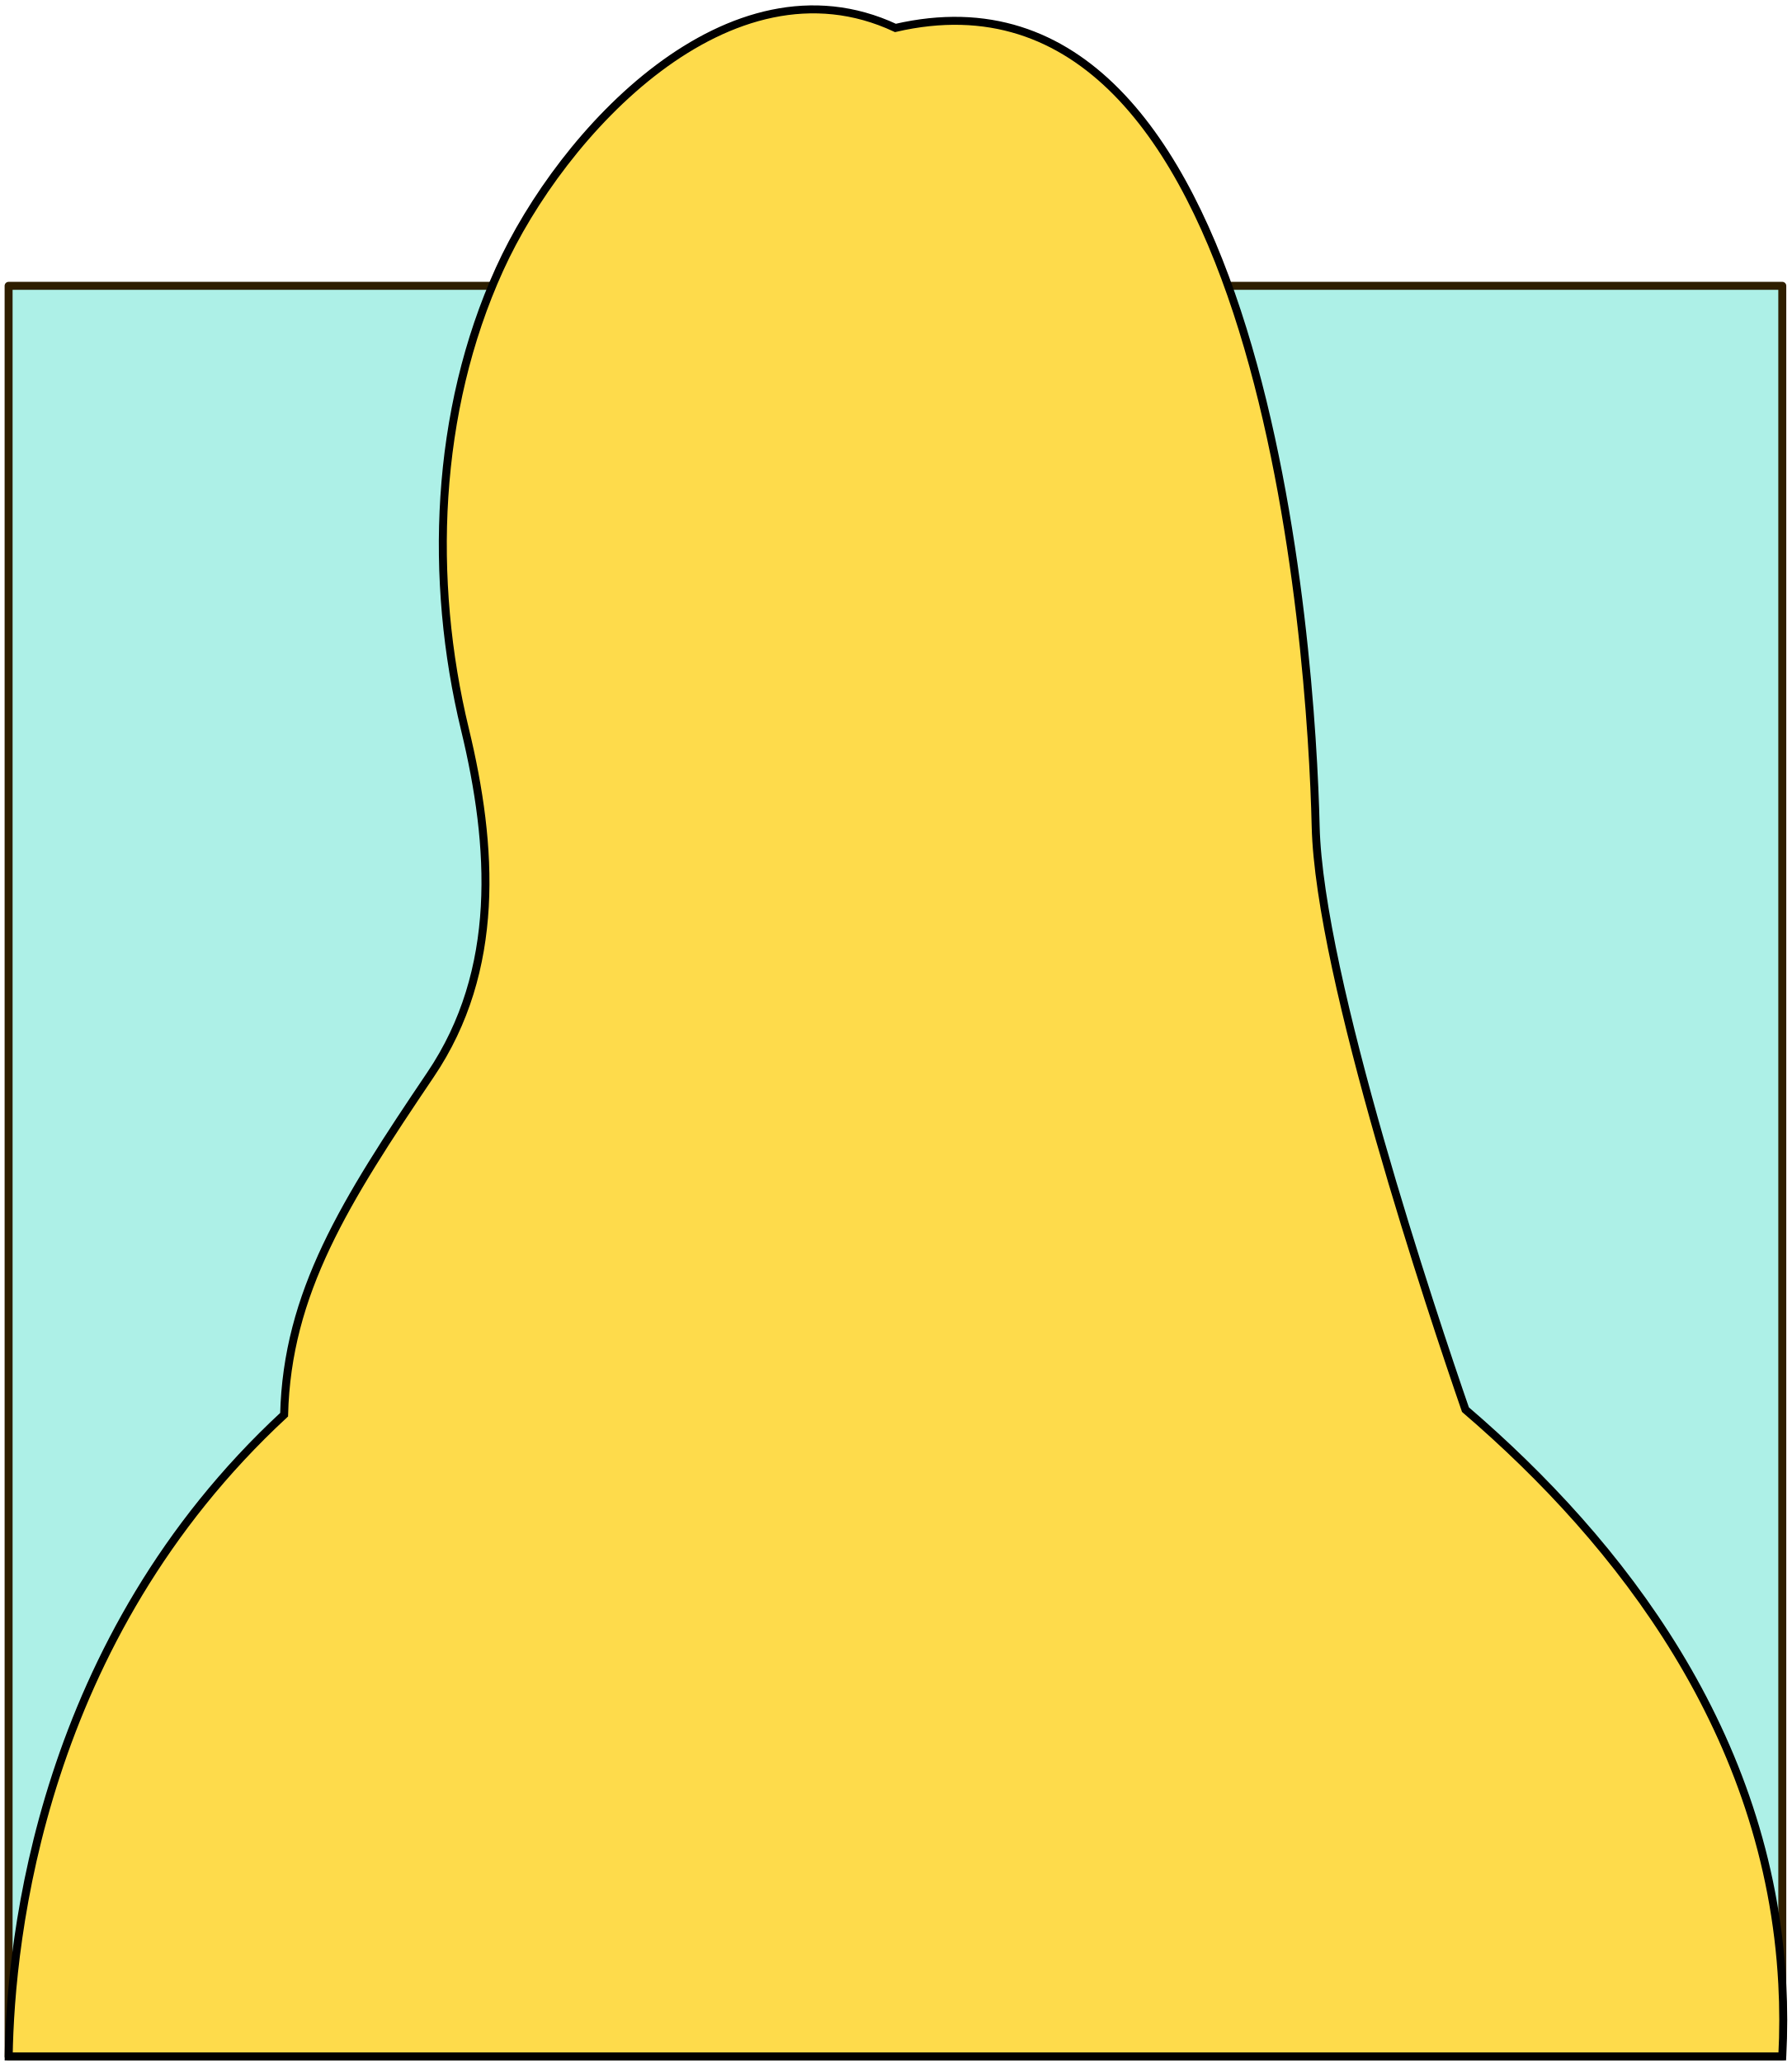
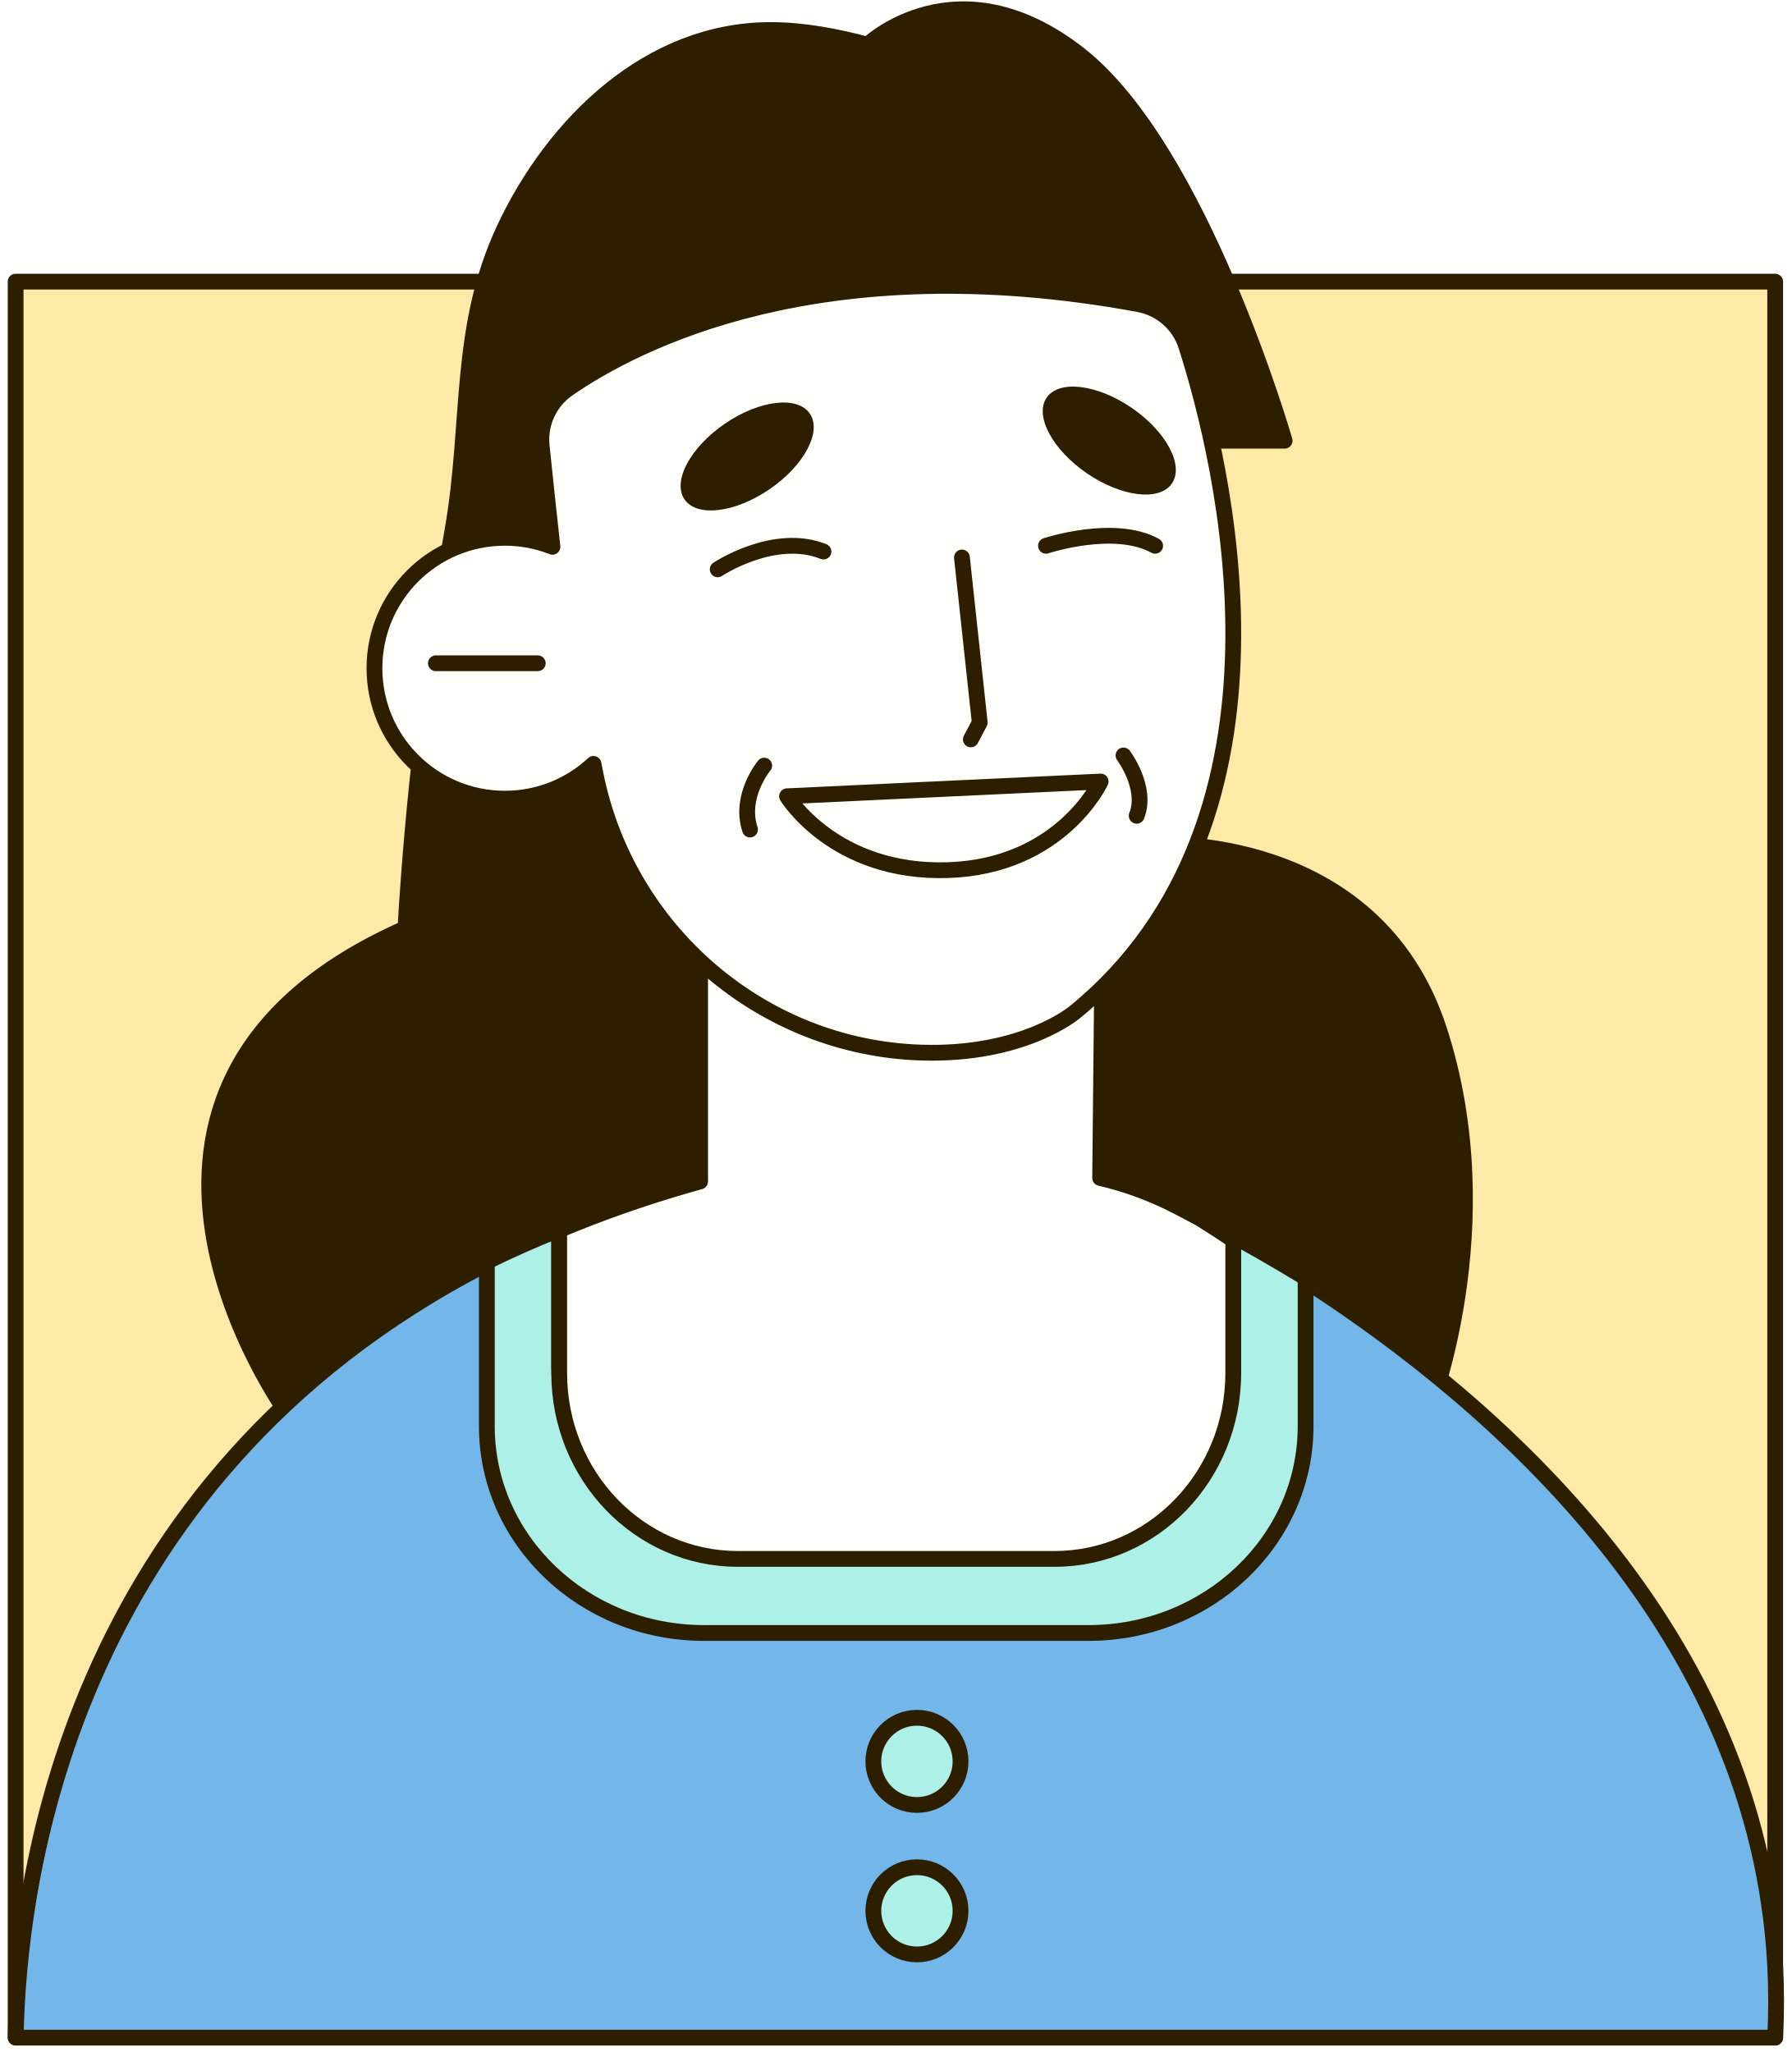
- <svg xmlns="http://www.w3.org/2000/svg" width="225" height="259" viewBox="0 0 225 259" fill="none">
-   <path d="M223.8 35.884H1.08V258.174H223.8V35.884Z" fill="#ADF0E7" />
-   <path d="M223.8 35.884H1.08V258.174H223.8V35.884Z" stroke="#2E1E00" stroke-miterlimit="10" stroke-linecap="round" stroke-linejoin="round" />
-   <path d="M223.799 249.079C222.145 217.699 203.509 193.696 184.042 176.997C184.033 176.989 184.023 176.981 184.014 176.973C179.996 165.353 165.647 122.625 165.206 103.728C164.698 81.742 158.865 -7.225 112.44 3.507C91.59 -6.229 70.528 16.607 62.726 33.786C54.594 51.688 53.834 72.766 58.379 91.55C61.936 106.25 62.913 121.812 54.064 134.915C43.314 150.838 36.058 162.309 35.676 177.609C5.18 205.852 1.328 243.252 1.092 258.176H223.8C223.963 255.076 223.957 252.047 223.799 249.079Z" fill="#FEDB4B" stroke="black" stroke-miterlimit="10" />
+ <svg xmlns="http://www.w3.org/2000/svg" width="227" height="260" viewBox="0 0 227 260" fill="none">
+   <path d="M224.901 35.686H1.98V258.176H224.901V35.686Z" fill="#FDEAA7" />
+   <path d="M224.901 35.686H1.98V258.176H224.901V35.686Z" stroke="#2E1E00" stroke-width="2" stroke-miterlimit="10" stroke-linecap="round" stroke-linejoin="round" />
+   <path d="M113.217 148.165V258.176" stroke="#2E1E00" stroke-width="2" stroke-miterlimit="10" stroke-linecap="round" stroke-linejoin="round" />
+   <path d="M109.921 5.662C109.921 5.662 121.26 -5.194 136.7 6.869C152.139 18.931 162.754 55.842 162.754 55.842H146.349V106.987C146.349 106.987 174.093 105.298 182.295 130.387C190.498 155.477 180.848 179.36 180.848 179.36H36.582C36.582 179.36 6.01 137.642 51.363 117.618C52.356 100.74 54.411 83.827 57.329 67.181C59.727 53.498 57.969 41.579 63.936 28.9C70.145 15.705 82.222 3.78 97.67 3.804C101.817 3.811 105.925 4.608 109.921 5.662Z" fill="#2E1E00" />
+   <path d="M109.921 5.662C109.921 5.662 121.26 -5.194 136.7 6.869C152.139 18.931 162.754 55.842 162.754 55.842H146.349V106.987C146.349 106.987 174.093 105.298 182.295 130.387C190.498 155.477 180.848 179.36 180.848 179.36H36.582C36.582 179.36 6.01 137.642 51.363 117.618C52.356 100.74 54.411 83.827 57.329 67.181C59.727 53.498 57.969 41.579 63.936 28.9C70.145 15.705 82.222 3.78 97.67 3.804C101.817 3.811 105.925 4.608 109.921 5.662Z" stroke="#2E1E00" stroke-width="2" stroke-miterlimit="10" stroke-linecap="round" stroke-linejoin="round" />
+   <path d="M224.899 258.176H1.991C2.282 239.856 8.017 187.727 61.679 160.132C65.711 158.052 70.009 156.119 74.604 154.349C79.029 152.639 83.722 151.081 88.699 149.699C88.778 149.675 88.862 149.657 88.941 149.633C88.959 149.627 88.978 149.62 89.002 149.614C92.554 148.632 96.234 148.166 99.92 148.166H129.873C133.086 148.166 136.275 148.529 139.379 149.257C142.713 150.033 145.957 151.221 149.018 152.803C152.073 154.38 155.698 156.356 159.681 158.738C161.518 159.841 163.434 161.024 165.41 162.297C189.78 178.017 222.68 206.884 224.899 249.072C225.056 252.041 225.062 255.072 224.899 258.176Z" fill="#73B7EA" />
+   <path d="M224.899 258.176H1.991C2.282 239.856 8.017 187.727 61.679 160.132C65.711 158.052 70.009 156.119 74.604 154.349C79.029 152.639 83.722 151.081 88.699 149.699C88.778 149.675 88.862 149.657 88.941 149.633C88.959 149.627 88.978 149.62 89.002 149.614C92.554 148.632 96.234 148.166 99.92 148.166H129.873C133.086 148.166 136.275 148.529 139.379 149.257C142.713 150.033 145.957 151.221 149.018 152.803C152.073 154.38 155.698 156.356 159.681 158.738C161.518 159.841 163.434 161.024 165.41 162.297C189.78 178.017 222.68 206.884 224.899 249.072C225.056 252.041 225.062 255.072 224.899 258.176Z" stroke="#2E1E00" stroke-width="2" stroke-miterlimit="10" stroke-linecap="round" stroke-linejoin="round" />
+   <path d="M165.41 161.924V180.697C165.41 195.179 153.092 206.909 137.9 206.909H89.189C73.991 206.909 61.679 195.178 61.679 180.697V159.862C64.589 158.43 67.644 157.072 70.845 155.796V173.056C70.845 185.451 80.981 195.49 93.493 195.49H133.595C146.101 195.49 156.243 185.451 156.243 173.056V156.992C154.813 156.074 153.418 155.219 152.073 154.416C154.394 155.606 156.953 156.98 159.681 158.534C161.519 159.585 163.434 160.711 165.41 161.924Z" fill="#ADF0E7" />
+   <path d="M165.41 161.924V180.697C165.41 195.179 153.092 206.909 137.9 206.909H89.189C73.991 206.909 61.679 195.178 61.679 180.697V159.862C64.589 158.43 67.644 157.072 70.845 155.796V173.056C70.845 185.451 80.981 195.49 93.493 195.49H133.595C146.101 195.49 156.243 185.451 156.243 173.056V156.992C154.813 156.074 153.418 155.219 152.073 154.416C154.394 155.606 156.953 156.98 159.681 158.534C161.519 159.585 163.434 160.711 165.41 161.924Z" stroke="#2E1E00" stroke-width="2" stroke-miterlimit="10" stroke-linecap="round" stroke-linejoin="round" />
+   <path d="M156.244 157.119V173.978C156.244 186.988 146.102 197.524 133.596 197.524H93.494C80.982 197.524 70.846 186.988 70.846 173.978V155.864C72.076 155.343 73.331 154.84 74.604 154.349C79.03 152.639 83.722 151.081 88.699 149.699V105.299L139.839 103.365L139.397 147.432L139.379 149.257C142.713 150.032 145.957 151.221 149.018 152.803C149.976 153.295 150.982 153.827 152.043 154.398C152.049 154.398 152.061 154.404 152.073 154.415C153.419 155.258 154.814 156.155 156.244 157.119Z" fill="#FEFFFA" />
+   <path d="M156.244 157.119V173.978C156.244 186.988 146.102 197.524 133.596 197.524H93.494C80.982 197.524 70.846 186.988 70.846 173.978V155.864C72.076 155.343 73.331 154.84 74.604 154.349C79.03 152.639 83.722 151.081 88.699 149.699V105.299L139.839 103.365L139.397 147.432L139.379 149.257C142.713 150.032 145.957 151.221 149.018 152.803C149.976 153.295 150.982 153.827 152.043 154.398C152.049 154.398 152.061 154.404 152.073 154.415C153.419 155.258 154.814 156.155 156.244 157.119Z" stroke="#2E1E00" stroke-width="2" stroke-miterlimit="10" stroke-linecap="round" stroke-linejoin="round" />
+   <path d="M136.215 128.214C136.215 128.214 129.734 133.797 116.646 133.367C96.507 132.694 79.545 118.005 75.483 98.266C75.386 97.781 75.289 97.29 75.192 96.787C72.246 99.528 68.3 101.195 63.965 101.195C54.835 101.195 47.44 93.799 47.44 84.669C47.44 75.545 54.835 68.143 63.965 68.143C66.093 68.143 68.124 68.543 69.991 69.283C69.561 65.446 69.009 60.165 68.627 56.498C68.33 53.648 69.621 50.878 71.979 49.253C80.582 43.312 104.024 31.145 144.234 38.535C147.084 39.057 149.412 41.1 150.291 43.858C154.856 58.159 166.247 103.626 136.215 128.214Z" fill="#FEFFFA" />
+   <path d="M136.215 128.214C136.215 128.214 129.734 133.797 116.646 133.367C96.507 132.694 79.545 118.005 75.483 98.266C75.386 97.781 75.289 97.29 75.192 96.787C72.246 99.528 68.3 101.195 63.965 101.195C54.835 101.195 47.44 93.799 47.44 84.669C47.44 75.545 54.835 68.143 63.965 68.143C66.093 68.143 68.124 68.543 69.991 69.283C69.561 65.446 69.009 60.165 68.627 56.498C68.33 53.648 69.621 50.878 71.979 49.253C80.582 43.312 104.024 31.145 144.234 38.535C147.084 39.057 149.412 41.1 150.291 43.858C154.856 58.159 166.247 103.626 136.215 128.214Z" stroke="#2E1E00" stroke-width="2" stroke-miterlimit="10" stroke-linecap="round" stroke-linejoin="round" />
+   <path d="M96.82 97.006C96.82 97.006 93.605 100.863 95.02 105.106" stroke="#2E1E00" stroke-width="2" stroke-miterlimit="10" stroke-linecap="round" stroke-linejoin="round" />
+   <path d="M142.336 95.719C142.336 95.719 145.422 99.824 144.007 103.365" stroke="#2E1E00" stroke-width="2" stroke-miterlimit="10" stroke-linecap="round" stroke-linejoin="round" />
+   <path d="M55.223 84.039H68.126" stroke="#2E1E00" stroke-width="2" stroke-miterlimit="10" stroke-linecap="round" stroke-linejoin="round" />
+   <path d="M121.869 70.635L124.124 91.556L122.997 93.685" stroke="#2E1E00" stroke-width="2" stroke-miterlimit="10" stroke-linecap="round" stroke-linejoin="round" />
+   <path d="M90.926 72.138C90.926 72.138 98.067 67.378 104.33 69.883" stroke="#2E1E00" stroke-width="2" stroke-miterlimit="10" stroke-linecap="round" stroke-linejoin="round" />
+   <path d="M132.518 69.155C132.518 69.155 141.139 66.296 146.349 69.155" stroke="#2E1E00" stroke-width="2" stroke-miterlimit="10" stroke-linecap="round" stroke-linejoin="round" />
+   <path d="M97.5 61.984C93.118 64.987 88.293 65.567 86.725 63.278C85.156 60.989 87.438 56.699 91.82 53.695C96.203 50.692 101.027 50.112 102.596 52.402C104.165 54.691 101.883 58.981 97.5 61.984Z" fill="#2E1E00" />
+   <path d="M137.696 59.967C142.079 62.971 146.903 63.55 148.472 61.261C150.041 58.972 147.758 54.682 143.376 51.678C138.993 48.675 134.169 48.096 132.601 50.385C131.032 52.674 133.313 56.964 137.696 59.967Z" fill="#2E1E00" />
+   <path d="M99.711 100.89L139.445 99.023C139.445 99.023 134.465 109.802 120.062 110.251C105.659 110.699 99.711 100.89 99.711 100.89Z" fill="#FEFFFA" />
+   <path d="M99.711 100.89L139.445 99.023C139.445 99.023 134.465 109.802 120.062 110.251C105.659 110.699 99.711 100.89 99.711 100.89Z" stroke="#2E1E00" stroke-width="2" stroke-miterlimit="10" stroke-linecap="round" stroke-linejoin="round" />
+   <path d="M121.694 223.176C121.694 226.226 119.22 228.7 116.17 228.7C113.119 228.7 110.646 226.226 110.646 223.176C110.646 220.126 113.12 217.652 116.17 217.652C119.22 217.652 121.694 220.126 121.694 223.176Z" fill="#ADF0E7" />
+   <path d="M116.17 228.7C119.221 228.7 121.694 226.227 121.694 223.176C121.694 220.125 119.221 217.652 116.17 217.652C113.119 217.652 110.646 220.125 110.646 223.176C110.646 226.227 113.119 228.7 116.17 228.7Z" stroke="#2E1E00" stroke-width="2" stroke-miterlimit="10" stroke-linecap="round" stroke-linejoin="round" />
+   <path d="M121.694 242.113C121.694 245.163 119.22 247.637 116.17 247.637C113.119 247.637 110.646 245.163 110.646 242.113C110.646 239.063 113.12 236.59 116.17 236.59C119.22 236.59 121.694 239.063 121.694 242.113Z" fill="#ADF0E7" />
+   <path d="M116.17 247.637C119.221 247.637 121.694 245.164 121.694 242.113C121.694 239.062 119.221 236.589 116.17 236.589C113.119 236.589 110.646 239.062 110.646 242.113C110.646 245.164 113.119 247.637 116.17 247.637Z" stroke="#2E1E00" stroke-width="2" stroke-miterlimit="10" stroke-linecap="round" stroke-linejoin="round" />
</svg>
